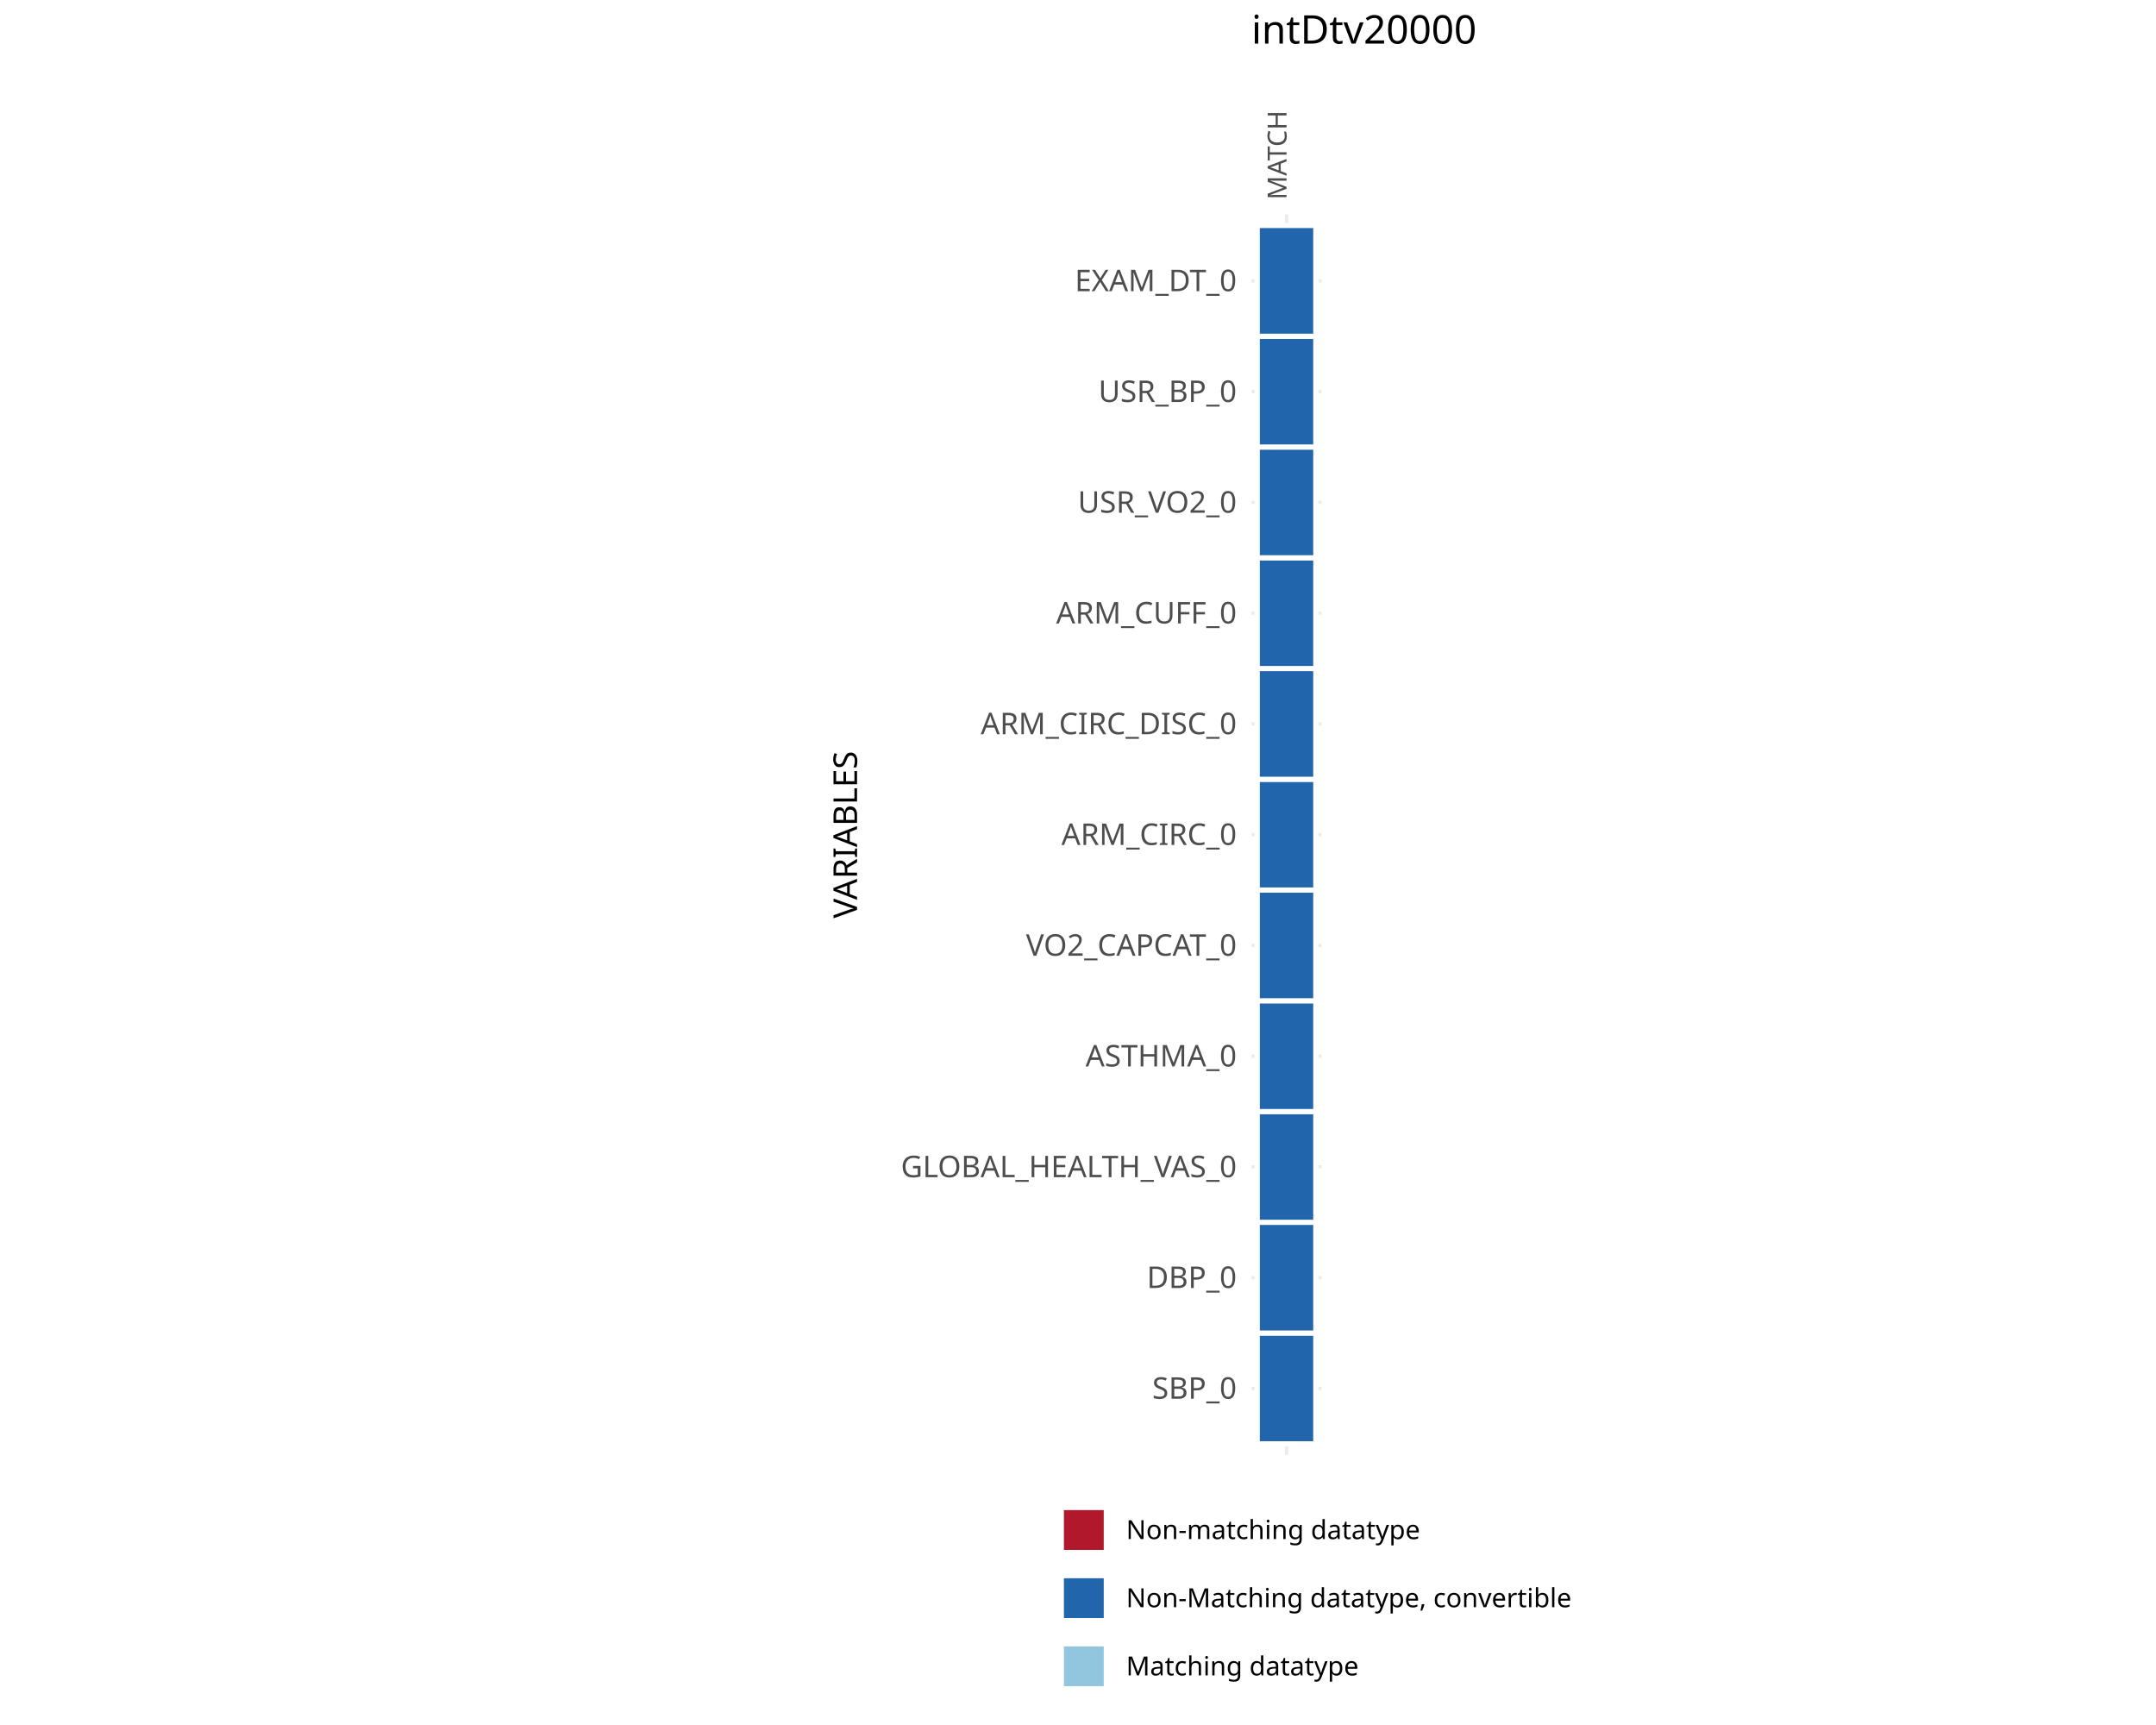
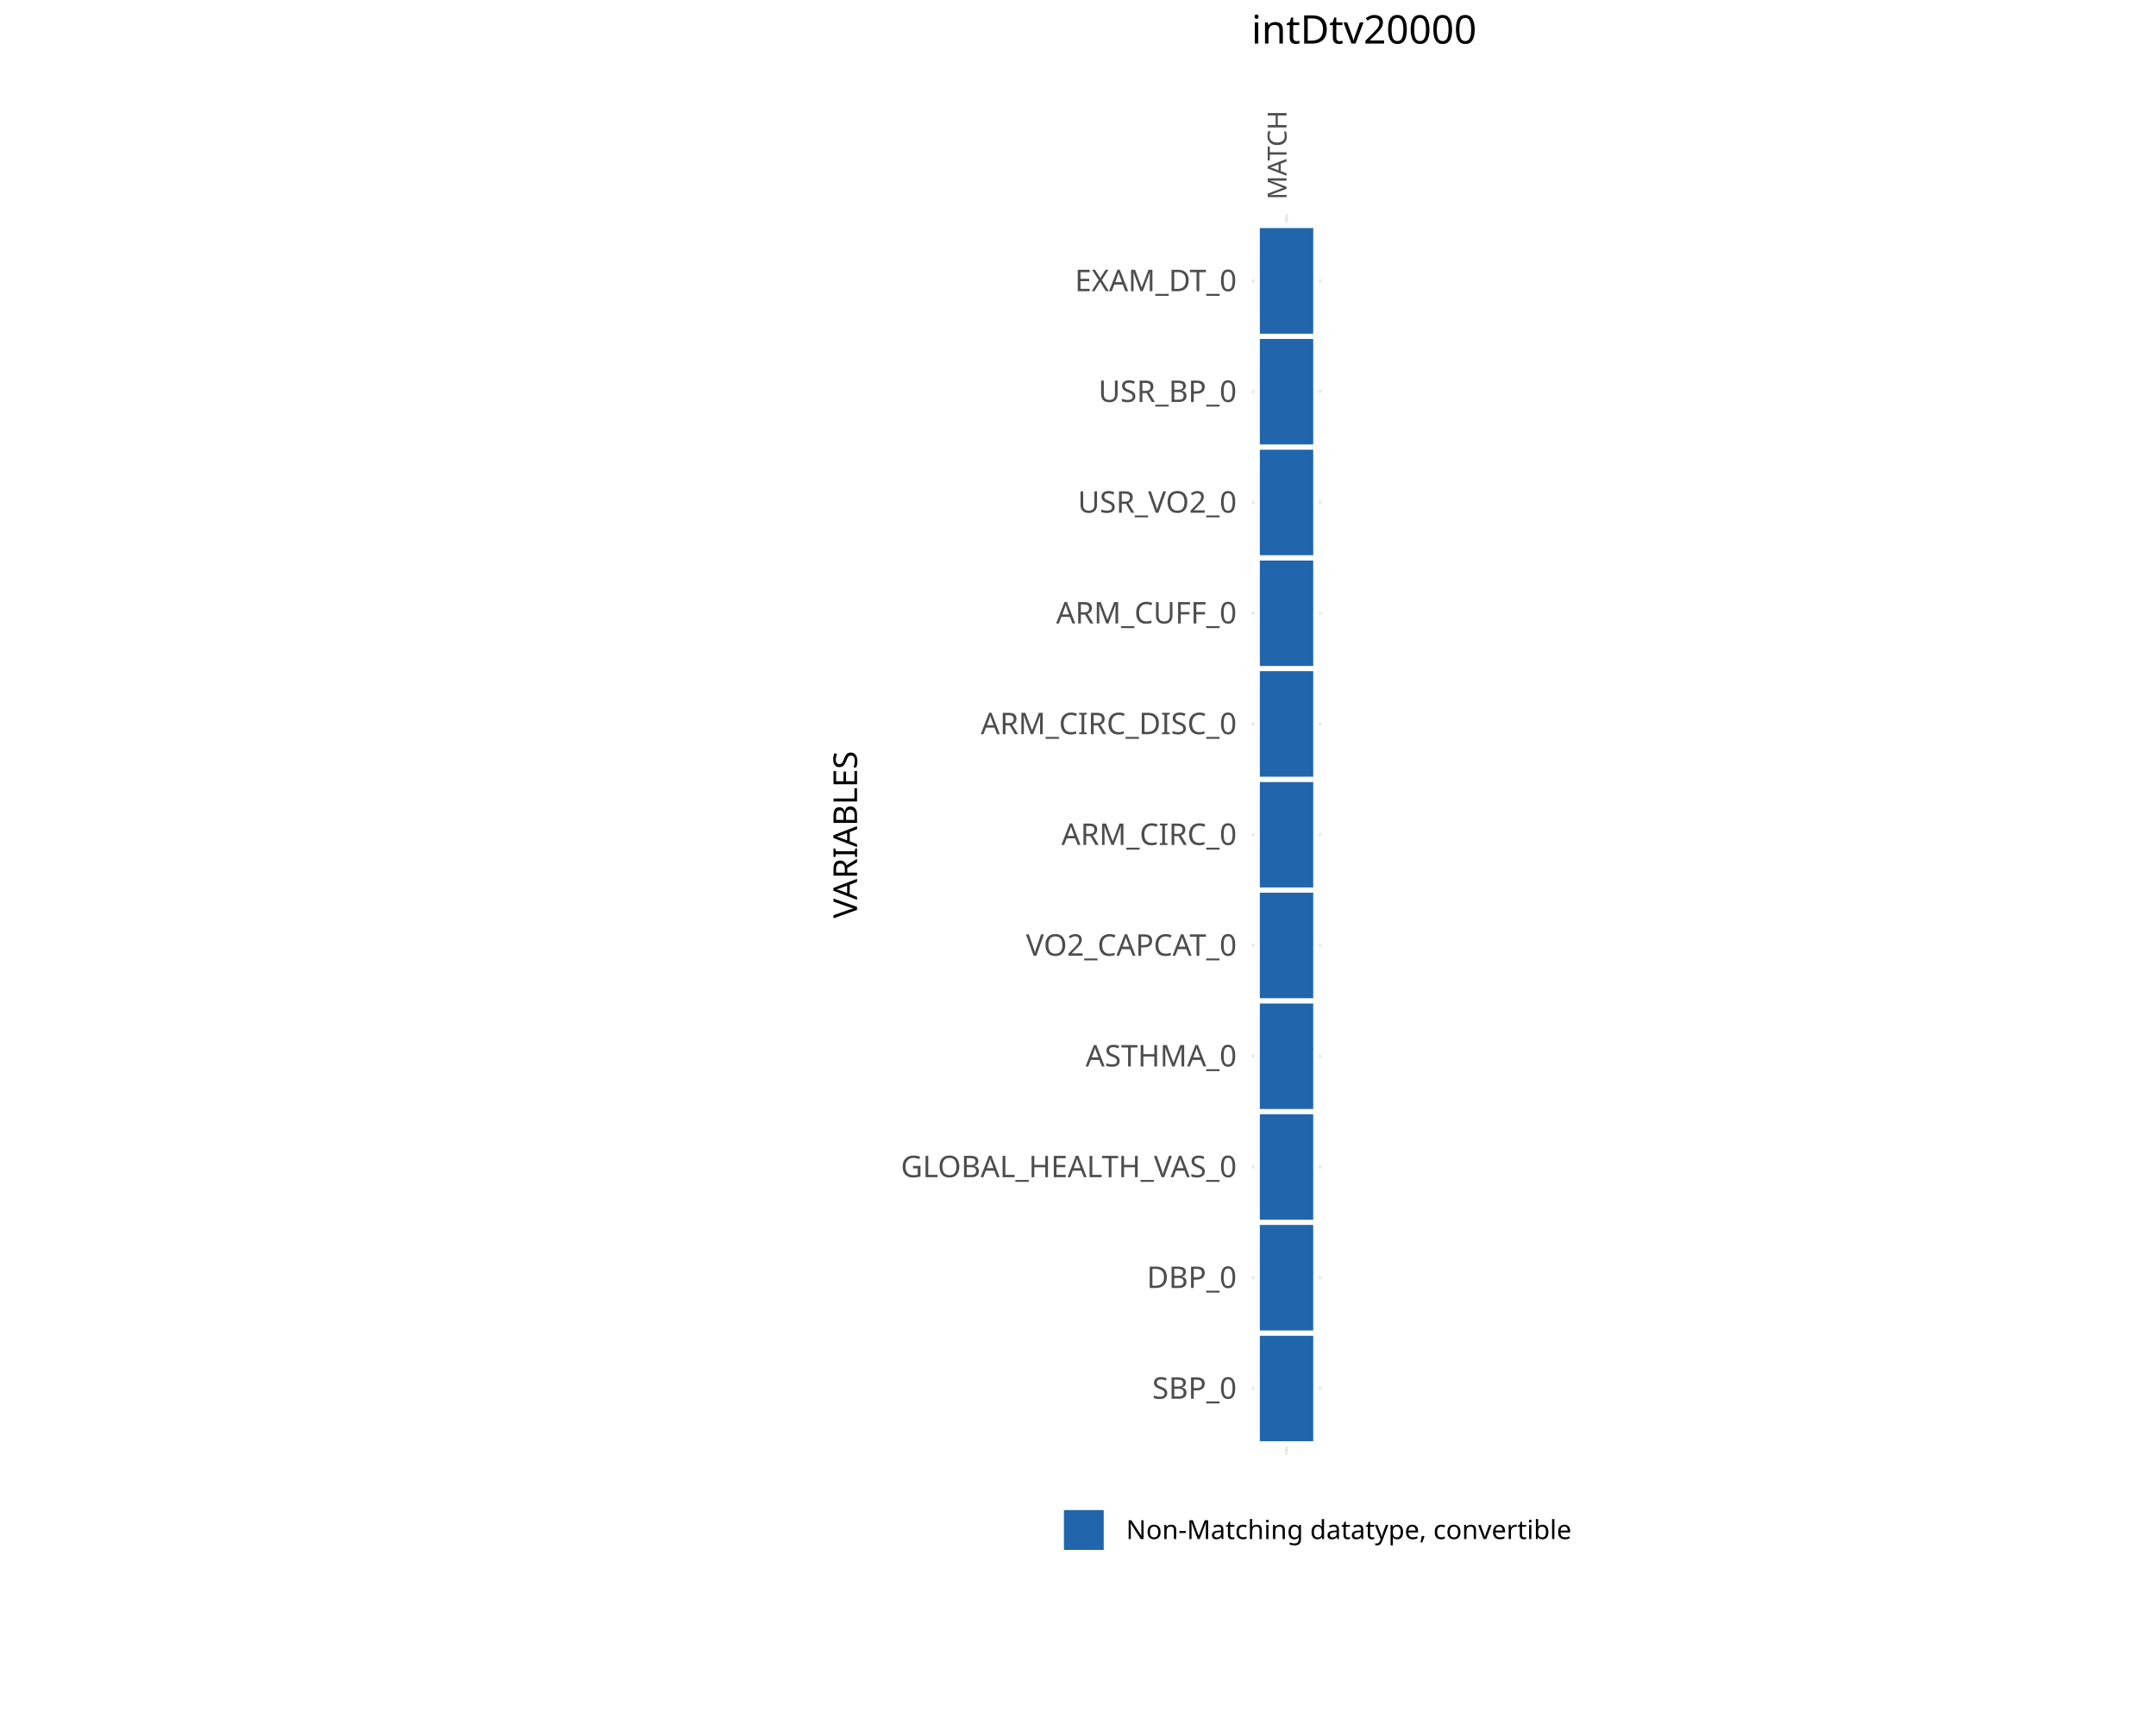
<svg xmlns="http://www.w3.org/2000/svg" class="svglite" data-engine-version="2.0" width="720.00pt" height="576.00pt" viewBox="0 0 720.00 576.00">
  <defs>
    <style type="text/css">
    .svglite line, .svglite polyline, .svglite polygon, .svglite path, .svglite rect, .svglite circle {
      fill: none;
      stroke: #000000;
      stroke-linecap: round;
      stroke-linejoin: round;
      stroke-miterlimit: 10.00;
    }
  </style>
  </defs>
  <rect width="100%" height="100%" style="stroke: none; fill: #FFFFFF;" />
  <defs>
    <clipPath id="cpMC4wMHw3MjAuMDB8MC4wMHw1NzYuMDA=">
      <rect x="0.00" y="0.00" width="720.00" height="576.00" />
    </clipPath>
  </defs>
  <g clip-path="url(#cpMC4wMHw3MjAuMDB8MC4wMHw1NzYuMDA=)">
</g>
  <defs>
    <clipPath id="cpMjczLjE2fDQ0Ni44NHwwLjAwfDU3Ni4wMA==">
      <rect x="273.16" y="0.00" width="173.69" height="576.00" />
    </clipPath>
  </defs>
  <g clip-path="url(#cpMjczLjE2fDQ0Ni44NHwwLjAwfDU3Ni4wMA==)">
</g>
  <g clip-path="url(#cpMC4wMHw3MjAuMDB8MC4wMHw1NzYuMDA=)">
</g>
  <defs>
    <clipPath id="cpNDE3LjkyfDQ0MS4zNnw3MS42MHw0ODUuODA=">
      <rect x="417.92" y="71.60" width="23.45" height="414.20" />
    </clipPath>
  </defs>
  <g clip-path="url(#cpNDE3LjkyfDQ0MS4zNnw3MS42MHw0ODUuODA=)">
    <polyline points="417.92,463.61 441.36,463.61 " style="stroke-width: 1.07; stroke: #EBEBEB; stroke-linecap: butt;" />
    <polyline points="417.92,426.63 441.36,426.63 " style="stroke-width: 1.07; stroke: #EBEBEB; stroke-linecap: butt;" />
    <polyline points="417.92,389.65 441.36,389.65 " style="stroke-width: 1.07; stroke: #EBEBEB; stroke-linecap: butt;" />
    <polyline points="417.92,352.67 441.36,352.67 " style="stroke-width: 1.07; stroke: #EBEBEB; stroke-linecap: butt;" />
    <polyline points="417.92,315.69 441.36,315.69 " style="stroke-width: 1.07; stroke: #EBEBEB; stroke-linecap: butt;" />
    <polyline points="417.92,278.70 441.36,278.70 " style="stroke-width: 1.07; stroke: #EBEBEB; stroke-linecap: butt;" />
    <polyline points="417.92,241.72 441.36,241.72 " style="stroke-width: 1.07; stroke: #EBEBEB; stroke-linecap: butt;" />
    <polyline points="417.92,204.74 441.36,204.74 " style="stroke-width: 1.07; stroke: #EBEBEB; stroke-linecap: butt;" />
    <polyline points="417.92,167.76 441.36,167.76 " style="stroke-width: 1.07; stroke: #EBEBEB; stroke-linecap: butt;" />
    <polyline points="417.92,130.77 441.36,130.77 " style="stroke-width: 1.07; stroke: #EBEBEB; stroke-linecap: butt;" />
    <polyline points="417.92,93.79 441.36,93.79 " style="stroke-width: 1.07; stroke: #EBEBEB; stroke-linecap: butt;" />
    <polyline points="429.64,485.80 429.64,71.60 " style="stroke-width: 1.07; stroke: #EBEBEB; stroke-linecap: butt;" />
-     <rect x="419.87" y="445.12" width="19.54" height="36.98" style="stroke-width: 1.71; stroke: #FFFFFF; stroke-linecap: square; stroke-linejoin: miter; fill: #2166AC;" />
-     <rect x="419.87" y="408.14" width="19.54" height="36.98" style="stroke-width: 1.71; stroke: #FFFFFF; stroke-linecap: square; stroke-linejoin: miter; fill: #2166AC;" />
-     <rect x="419.87" y="371.16" width="19.54" height="36.98" style="stroke-width: 1.71; stroke: #FFFFFF; stroke-linecap: square; stroke-linejoin: miter; fill: #2166AC;" />
-     <rect x="419.87" y="334.18" width="19.54" height="36.98" style="stroke-width: 1.71; stroke: #FFFFFF; stroke-linecap: square; stroke-linejoin: miter; fill: #2166AC;" />
-     <rect x="419.87" y="297.19" width="19.54" height="36.98" style="stroke-width: 1.71; stroke: #FFFFFF; stroke-linecap: square; stroke-linejoin: miter; fill: #2166AC;" />
-     <rect x="419.87" y="260.21" width="19.54" height="36.98" style="stroke-width: 1.71; stroke: #FFFFFF; stroke-linecap: square; stroke-linejoin: miter; fill: #2166AC;" />
-     <rect x="419.87" y="223.23" width="19.54" height="36.98" style="stroke-width: 1.71; stroke: #FFFFFF; stroke-linecap: square; stroke-linejoin: miter; fill: #2166AC;" />
-     <rect x="419.87" y="186.25" width="19.54" height="36.98" style="stroke-width: 1.71; stroke: #FFFFFF; stroke-linecap: square; stroke-linejoin: miter; fill: #2166AC;" />
-     <rect x="419.87" y="149.27" width="19.54" height="36.98" style="stroke-width: 1.71; stroke: #FFFFFF; stroke-linecap: square; stroke-linejoin: miter; fill: #2166AC;" />
-     <rect x="419.87" y="112.28" width="19.54" height="36.98" style="stroke-width: 1.71; stroke: #FFFFFF; stroke-linecap: square; stroke-linejoin: miter; fill: #2166AC;" />
-     <rect x="419.87" y="75.30" width="19.54" height="36.98" style="stroke-width: 1.71; stroke: #FFFFFF; stroke-linecap: square; stroke-linejoin: miter; fill: #2166AC;" />
+     <rect x="419.87" y="445.12" width="19.54" height="36.98" style="stroke-width: 1.71; stroke: #FFFFFF; stroke-linecap: butt; stroke-linejoin: miter; fill: #2166AC;" />
+     <rect x="419.87" y="408.14" width="19.54" height="36.98" style="stroke-width: 1.71; stroke: #FFFFFF; stroke-linecap: butt; stroke-linejoin: miter; fill: #2166AC;" />
+     <rect x="419.87" y="371.16" width="19.54" height="36.98" style="stroke-width: 1.71; stroke: #FFFFFF; stroke-linecap: butt; stroke-linejoin: miter; fill: #2166AC;" />
+     <rect x="419.87" y="334.18" width="19.54" height="36.98" style="stroke-width: 1.71; stroke: #FFFFFF; stroke-linecap: butt; stroke-linejoin: miter; fill: #2166AC;" />
+     <rect x="419.87" y="297.19" width="19.54" height="36.98" style="stroke-width: 1.71; stroke: #FFFFFF; stroke-linecap: butt; stroke-linejoin: miter; fill: #2166AC;" />
+     <rect x="419.87" y="260.21" width="19.54" height="36.98" style="stroke-width: 1.71; stroke: #FFFFFF; stroke-linecap: butt; stroke-linejoin: miter; fill: #2166AC;" />
+     <rect x="419.87" y="223.23" width="19.54" height="36.98" style="stroke-width: 1.71; stroke: #FFFFFF; stroke-linecap: butt; stroke-linejoin: miter; fill: #2166AC;" />
+     <rect x="419.87" y="186.25" width="19.54" height="36.98" style="stroke-width: 1.71; stroke: #FFFFFF; stroke-linecap: butt; stroke-linejoin: miter; fill: #2166AC;" />
+     <rect x="419.87" y="149.27" width="19.54" height="36.98" style="stroke-width: 1.71; stroke: #FFFFFF; stroke-linecap: butt; stroke-linejoin: miter; fill: #2166AC;" />
+     <rect x="419.87" y="112.28" width="19.54" height="36.98" style="stroke-width: 1.71; stroke: #FFFFFF; stroke-linecap: butt; stroke-linejoin: miter; fill: #2166AC;" />
+     <rect x="419.87" y="75.30" width="19.54" height="36.98" style="stroke-width: 1.71; stroke: #FFFFFF; stroke-linecap: butt; stroke-linejoin: miter; fill: #2166AC;" />
  </g>
  <g clip-path="url(#cpMC4wMHw3MjAuMDB8MC4wMHw1NzYuMDA=)">
    <text transform="translate(429.64,66.67) rotate(-90)" style="font-size: 8.80px; fill: #4D4D4D; font-family: sans;" textLength="31.29px" lengthAdjust="spacingAndGlyphs">MATCH</text>
    <text x="412.99" y="467.06" text-anchor="end" style="font-size: 10.00px; fill: #4D4D4D; font-family: sans;" textLength="31.14px" lengthAdjust="spacingAndGlyphs">SBP_0</text>
    <text x="412.99" y="430.07" text-anchor="end" style="font-size: 10.00px; fill: #4D4D4D; font-family: sans;" textLength="31.69px" lengthAdjust="spacingAndGlyphs">DBP_0</text>
    <text x="412.99" y="393.09" text-anchor="end" style="font-size: 10.00px; fill: #4D4D4D; font-family: sans;" textLength="121.76px" lengthAdjust="spacingAndGlyphs">GLOBAL_HEALTH_VAS_0</text>
    <text x="412.99" y="356.11" text-anchor="end" style="font-size: 10.00px; fill: #4D4D4D; font-family: sans;" textLength="52.81px" lengthAdjust="spacingAndGlyphs">ASTHMA_0</text>
    <text x="412.99" y="319.13" text-anchor="end" style="font-size: 10.00px; fill: #4D4D4D; font-family: sans;" textLength="77.27px" lengthAdjust="spacingAndGlyphs">VO2_CAPCAT_0</text>
    <text x="412.99" y="282.14" text-anchor="end" style="font-size: 10.00px; fill: #4D4D4D; font-family: sans;" textLength="63.37px" lengthAdjust="spacingAndGlyphs">ARM_CIRC_0</text>
    <text x="412.99" y="245.16" text-anchor="end" style="font-size: 10.00px; fill: #4D4D4D; font-family: sans;" textLength="92.83px" lengthAdjust="spacingAndGlyphs">ARM_CIRC_DISC_0</text>
    <text x="412.99" y="208.18" text-anchor="end" style="font-size: 10.00px; fill: #4D4D4D; font-family: sans;" textLength="65.58px" lengthAdjust="spacingAndGlyphs">ARM_CUFF_0</text>
    <text x="412.99" y="171.20" text-anchor="end" style="font-size: 10.00px; fill: #4D4D4D; font-family: sans;" textLength="57.82px" lengthAdjust="spacingAndGlyphs">USR_VO2_0</text>
    <text x="412.99" y="134.22" text-anchor="end" style="font-size: 10.00px; fill: #4D4D4D; font-family: sans;" textLength="51.15px" lengthAdjust="spacingAndGlyphs">USR_BP_0</text>
    <text x="412.99" y="97.23" text-anchor="end" style="font-size: 10.00px; fill: #4D4D4D; font-family: sans;" textLength="58.37px" lengthAdjust="spacingAndGlyphs">EXAM_DT_0</text>
    <text transform="translate(286.21,278.70) rotate(-90)" text-anchor="middle" style="font-size: 11.00px; font-family: sans;" textLength="61.16px" lengthAdjust="spacingAndGlyphs">VARIABLES</text>
    <text x="344.77" y="537.43" style="font-size: 11.00px; font-family: sans;" textLength="3.06px" lengthAdjust="spacingAndGlyphs"> </text>
-     <rect x="354.44" y="503.38" width="15.01" height="15.01" style="stroke-width: 1.71; stroke: #FFFFFF; stroke-linecap: square; stroke-linejoin: miter; fill: #B2182B;" />
-     <rect x="354.44" y="526.14" width="15.01" height="15.01" style="stroke-width: 1.71; stroke: #FFFFFF; stroke-linecap: square; stroke-linejoin: miter; fill: #2166AC;" />
-     <rect x="354.44" y="548.89" width="15.01" height="15.01" style="stroke-width: 1.71; stroke: #FFFFFF; stroke-linecap: square; stroke-linejoin: miter; fill: #92C5DE;" />
-     <text x="376.06" y="513.91" style="font-size: 8.80px; font-family: sans;" textLength="91.00px" lengthAdjust="spacingAndGlyphs">Non-matching datatype</text>
-     <text x="376.06" y="536.67" style="font-size: 8.80px; font-family: sans;" textLength="138.45px" lengthAdjust="spacingAndGlyphs">Non-Matching datatype, convertible</text>
-     <text x="376.06" y="559.43" style="font-size: 8.80px; font-family: sans;" textLength="71.92px" lengthAdjust="spacingAndGlyphs">Matching datatype</text>
+     <rect x="354.44" y="503.38" width="15.01" height="15.01" style="stroke-width: 1.71; stroke: #FFFFFF; stroke-linecap: butt; stroke-linejoin: miter; fill: #2166AC;" />
+     <text x="376.06" y="513.91" style="font-size: 8.80px; font-family: sans;" textLength="138.45px" lengthAdjust="spacingAndGlyphs">Non-Matching datatype, convertible</text>
    <text x="417.92" y="14.56" style="font-size: 13.20px; font-family: sans;" textLength="70.46px" lengthAdjust="spacingAndGlyphs">intDtv20000</text>
  </g>
</svg>
